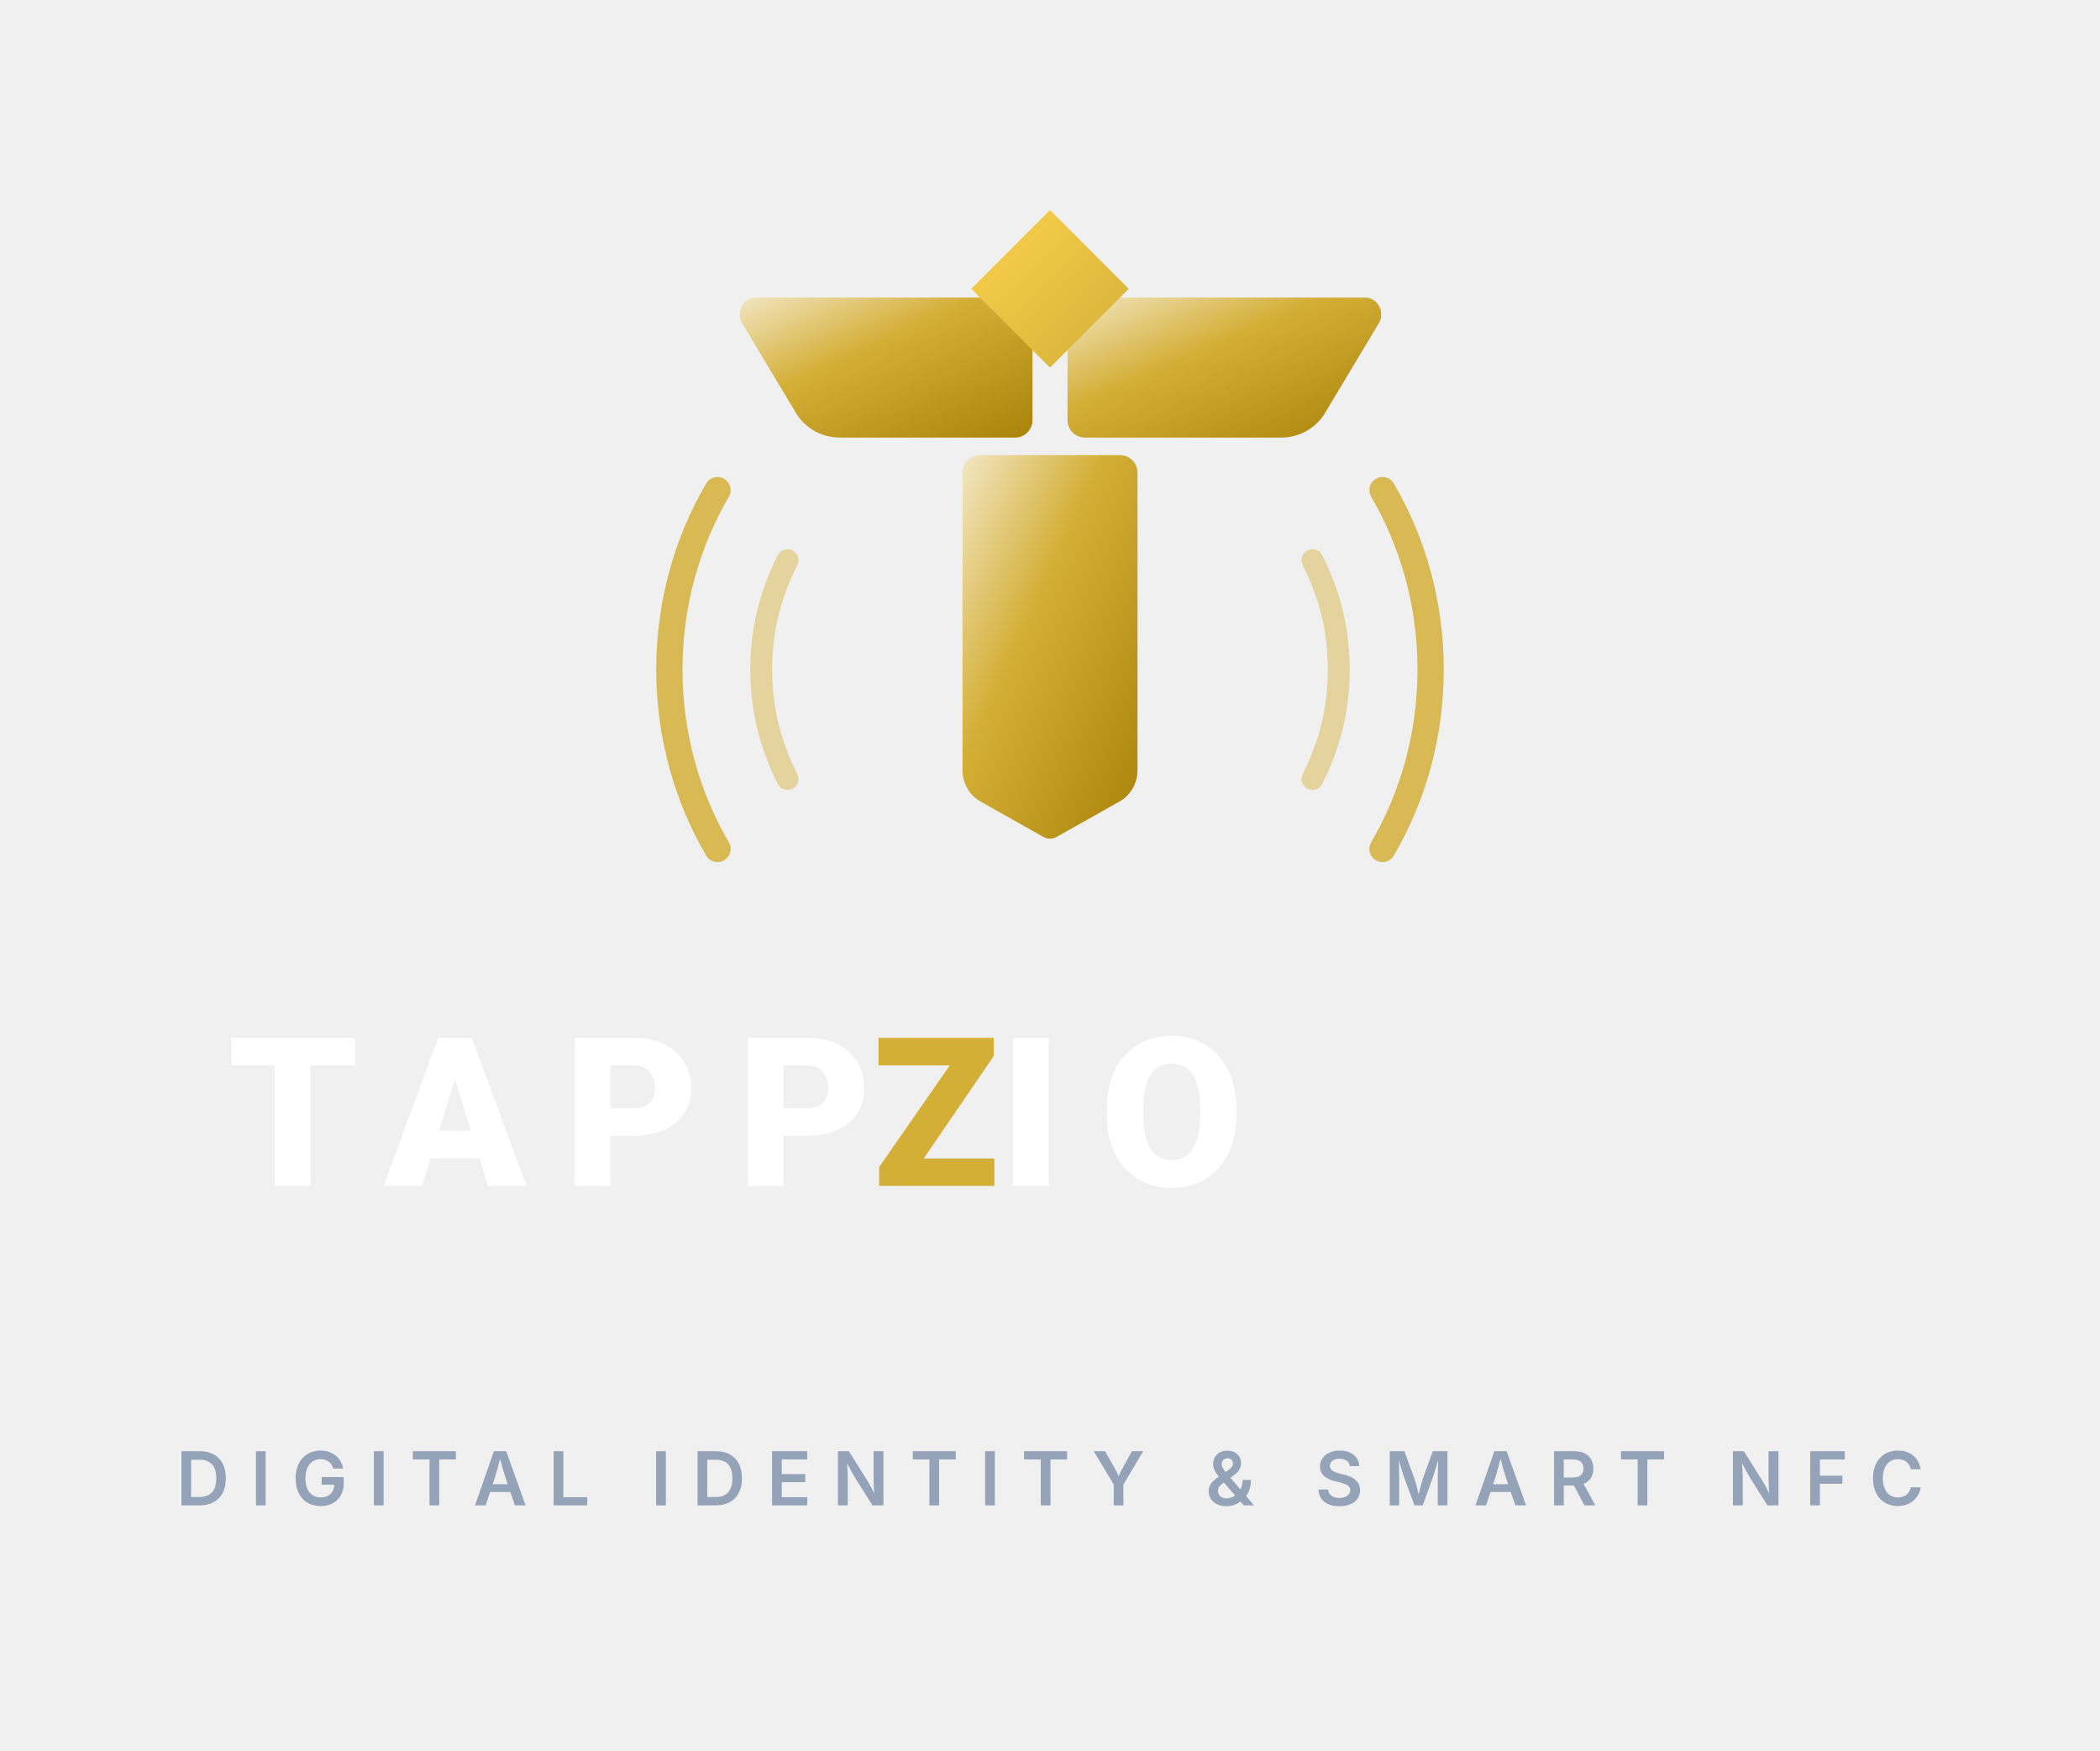
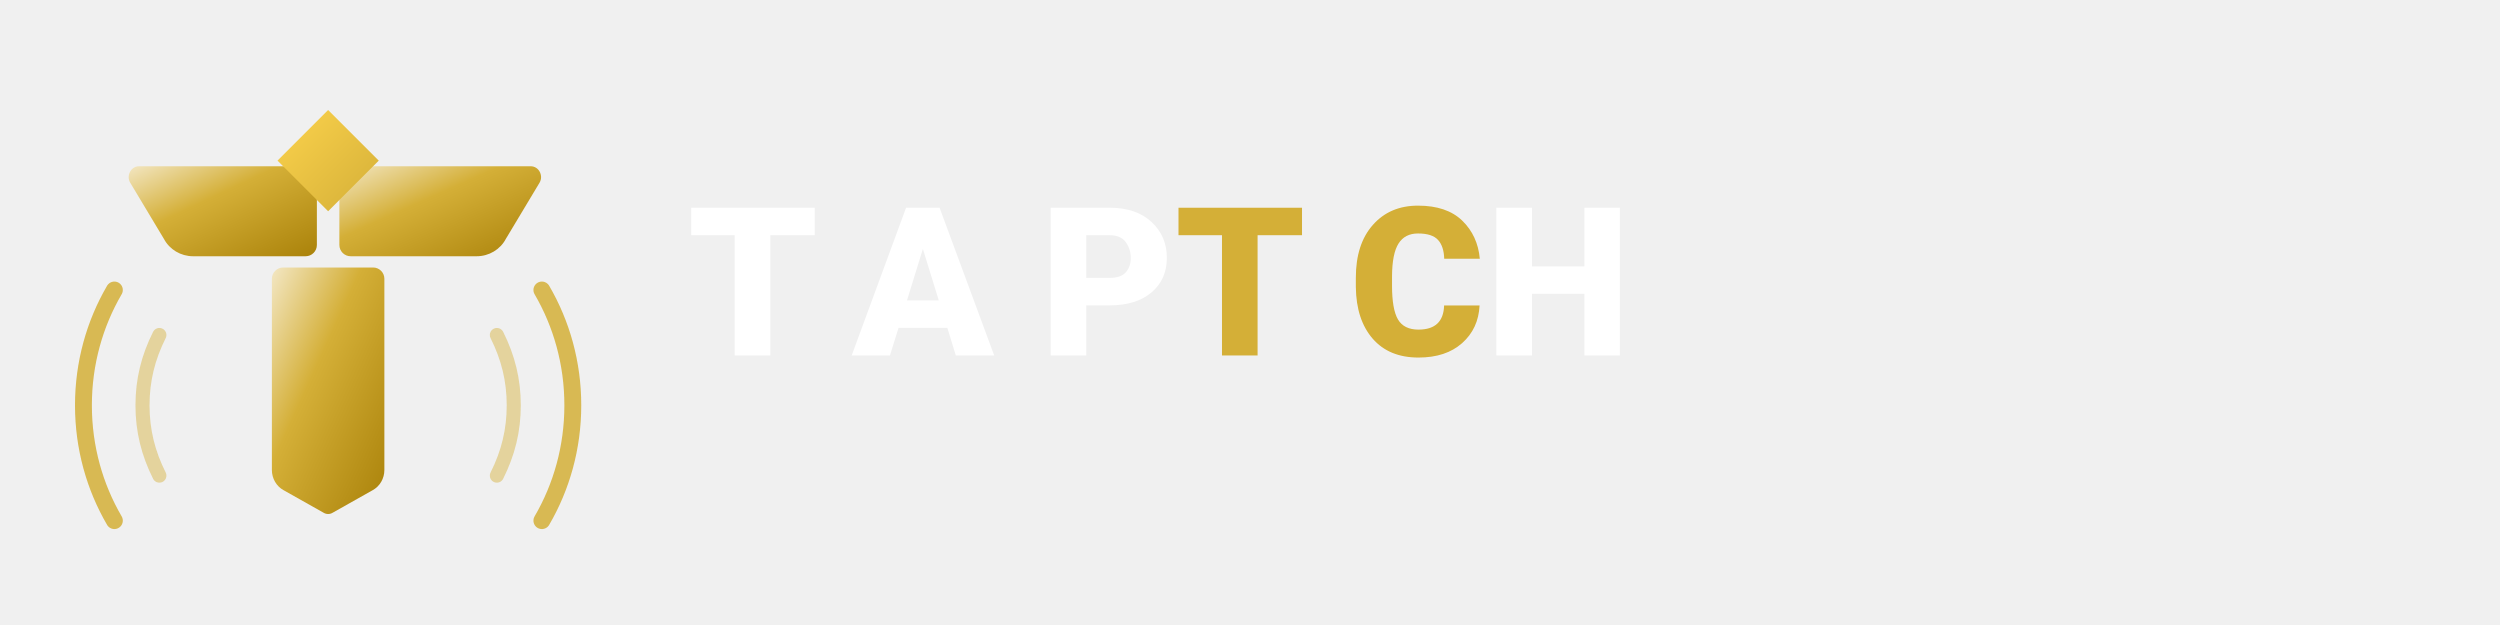
- <svg xmlns="http://www.w3.org/2000/svg" viewBox="0 0 240 200" width="240" height="200" fill="none">
-   <g transform="translate(70, 10) scale(1.0)">
+ <svg xmlns="http://www.w3.org/2000/svg" viewBox="0 0 320 80" width="320" height="80" fill="none">
+   <g transform="translate(6, 4) scale(0.72)">
    <defs>
-       <linearGradient id="stacked-gold-grad" x1="0%" y1="0%" x2="100%" y2="100%">
+       <linearGradient id="prim-gold-grad" x1="0%" y1="0%" x2="100%" y2="100%">
        <stop offset="0%" stop-color="#F3E7C4" />
        <stop offset="40%" stop-color="#D4AF37" />
        <stop offset="100%" stop-color="#AA820A" />
      </linearGradient>
-       <linearGradient id="stacked-wing-grad" x1="0%" y1="0%" x2="100%" y2="100%">
+       <linearGradient id="prim-wing-grad" x1="0%" y1="0%" x2="100%" y2="100%">
        <stop offset="0%" stop-color="#FFFFFF" />
        <stop offset="60%" stop-color="#E2E8F0" />
        <stop offset="100%" stop-color="#94A3B8" />
      </linearGradient>
-       <linearGradient id="stacked-core-grad" x1="0%" y1="0%" x2="100%" y2="100%">
+       <linearGradient id="prim-core-grad" x1="0%" y1="0%" x2="100%" y2="100%">
        <stop offset="0%" stop-color="#FCD34D" />
        <stop offset="100%" stop-color="#D4AF37" />
      </linearGradient>
-       <filter id="stacked-glow" x="-20%" y="-20%" width="140%" height="140%">
+       <filter id="prim-glow" x="-20%" y="-20%" width="140%" height="140%">
        <feGaussianBlur stdDeviation="3" result="blur" />
        <feComposite in="SourceGraphic" in2="blur" operator="over" />
      </filter>
    </defs>
-     <g class="tappzio-symbol-mark">
-       <path d="M 14,24 L 46,24 C 47.1,24 48,24.9 48,26 L 48,38 C 48,39.1 47.1,40 46,40 L 26,40 C 23.8,40 21.8,38.8 20.8,36.9 L 14.8,26.9 C 14.1,25.7 14.9,24 16.4,24 Z" fill="url(#stacked-gold-grad)" />
-       <path d="M 54,24 L 86,24 C 87.5,24 88.3,25.7 87.6,26.9 L 81.6,36.9 C 80.6,38.8 78.6,40 76.4,40 L 54,40 C 52.9,40 52,39.1 52,38 L 52,26 C 52,24.9 52.9,24 54,24 Z" fill="url(#stacked-gold-grad)" />
-       <path d="M 42,42 L 58,42 C 59.1,42 60,42.9 60,44 L 60,78 C 60,79.5 59.2,80.9 57.9,81.6 L 50.8,85.6 C 50.3,85.9 49.7,85.9 49.2,85.6 L 42.1,81.6 C 40.8,80.9 40,79.5 40,78 L 40,44 C 40,42.9 40.9,42 42,42 Z" fill="url(#stacked-gold-grad)" />
-       <path d="M 50,14 L 59,23 L 50,32 L 41,23 Z" fill="url(#stacked-core-grad)" />
+     <g class="taptch-symbol-mark">
+       <path d="M 14,24 L 46,24 C 47.1,24 48,24.9 48,26 L 48,38 C 48,39.1 47.1,40 46,40 L 26,40 C 23.8,40 21.8,38.8 20.8,36.9 L 14.8,26.9 C 14.1,25.7 14.9,24 16.4,24 Z" fill="url(#prim-gold-grad)" />
+       <path d="M 54,24 L 86,24 C 87.5,24 88.3,25.7 87.6,26.9 L 81.6,36.9 C 80.6,38.8 78.6,40 76.4,40 L 54,40 C 52.9,40 52,39.1 52,38 L 52,26 C 52,24.9 52.9,24 54,24 Z" fill="url(#prim-gold-grad)" />
+       <path d="M 42,42 L 58,42 C 59.1,42 60,42.9 60,44 L 60,78 C 60,79.5 59.2,80.9 57.9,81.6 L 50.8,85.6 C 50.3,85.9 49.7,85.9 49.2,85.6 L 42.1,81.6 C 40.8,80.9 40,79.5 40,78 L 40,44 C 40,42.9 40.9,42 42,42 Z" fill="url(#prim-gold-grad)" />
+       <path d="M 50,14 L 59,23 L 50,32 L 41,23 Z" fill="url(#prim-core-grad)" />
      <path d="M 12,46 C 8.5,52 6.5,59 6.5,66.5 C 6.5,74 8.5,81 12,87" fill="none" stroke="#D4AF37" stroke-width="3" stroke-linecap="round" opacity="0.85" />
      <path d="M 88,46 C 91.5,52 93.5,59 93.5,66.5 C 93.5,74 91.5,81 88,87" fill="none" stroke="#D4AF37" stroke-width="3" stroke-linecap="round" opacity="0.85" />
      <path d="M 20,54 C 18,58 17,62 17,66.5 C 17,71 18,75 20,79" fill="none" stroke="#D4AF37" stroke-width="2.5" stroke-linecap="round" opacity="0.45" />
      <path d="M 80,54 C 82,58 83,62 83,66.5 C 83,71 82,75 80,79" fill="none" stroke="#D4AF37" stroke-width="2.5" stroke-linecap="round" opacity="0.45" />
    </g>
  </g>
-   <g transform="translate(26, 110) scale(0.85)" class="tappzio-wordmark">
-     <text x="0" y="30" font-family="'Plus Jakarta Sans', -apple-system, BlinkMacSystemFont, 'Segoe UI', Roboto, sans-serif" font-size="28" font-weight="900" letter-spacing="0.18em" fill="#FFFFFF">
-         TAPP<tspan fill="#D4AF37">Z</tspan>IO
+   <g transform="translate(88, 17) scale(0.95)" class="taptch-wordmark">
+     <text x="0" y="30" font-family="'Plus Jakarta Sans', -apple-system, BlinkMacSystemFont, 'Segoe UI', Roboto, sans-serif" font-size="28" font-weight="900" letter-spacing="0.22em" fill="#FFFFFF">
+         TAP<tspan fill="#D4AF37">TC</tspan>H
      </text>
  </g>
-   <text x="120" y="172" text-anchor="middle" font-family="'Plus Jakarta Sans', -apple-system, BlinkMacSystemFont, sans-serif" font-size="8.5" font-weight="600" letter-spacing="0.28em" fill="#94A3B8">
-     DIGITAL IDENTITY &amp; SMART NFC
-   </text>
</svg>
